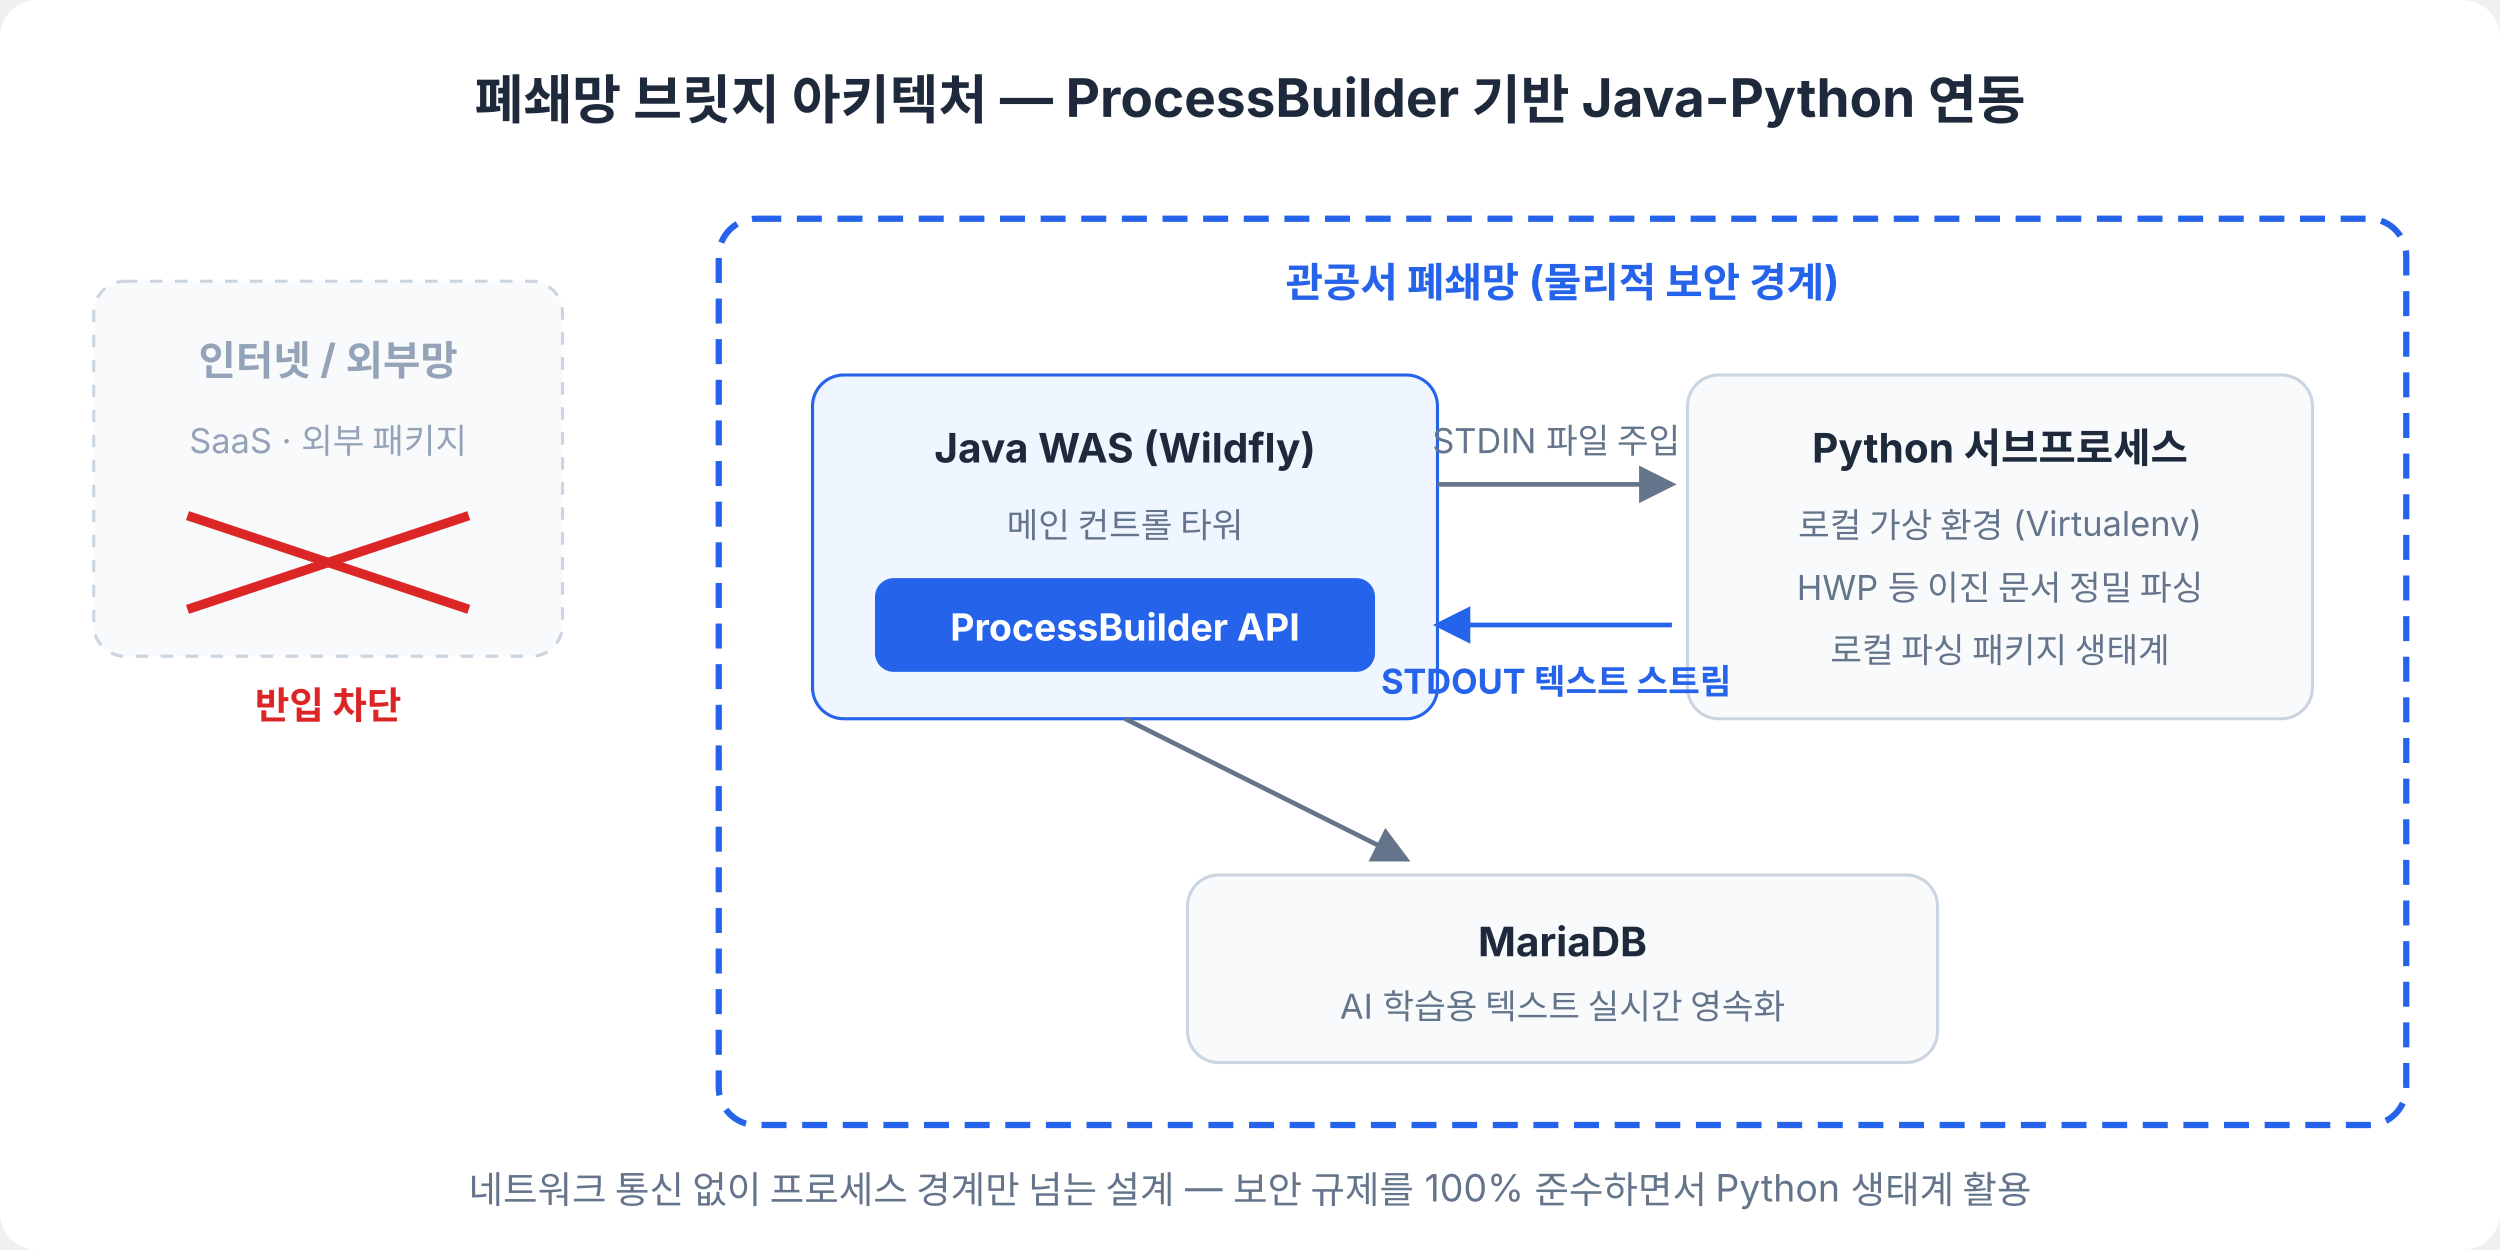
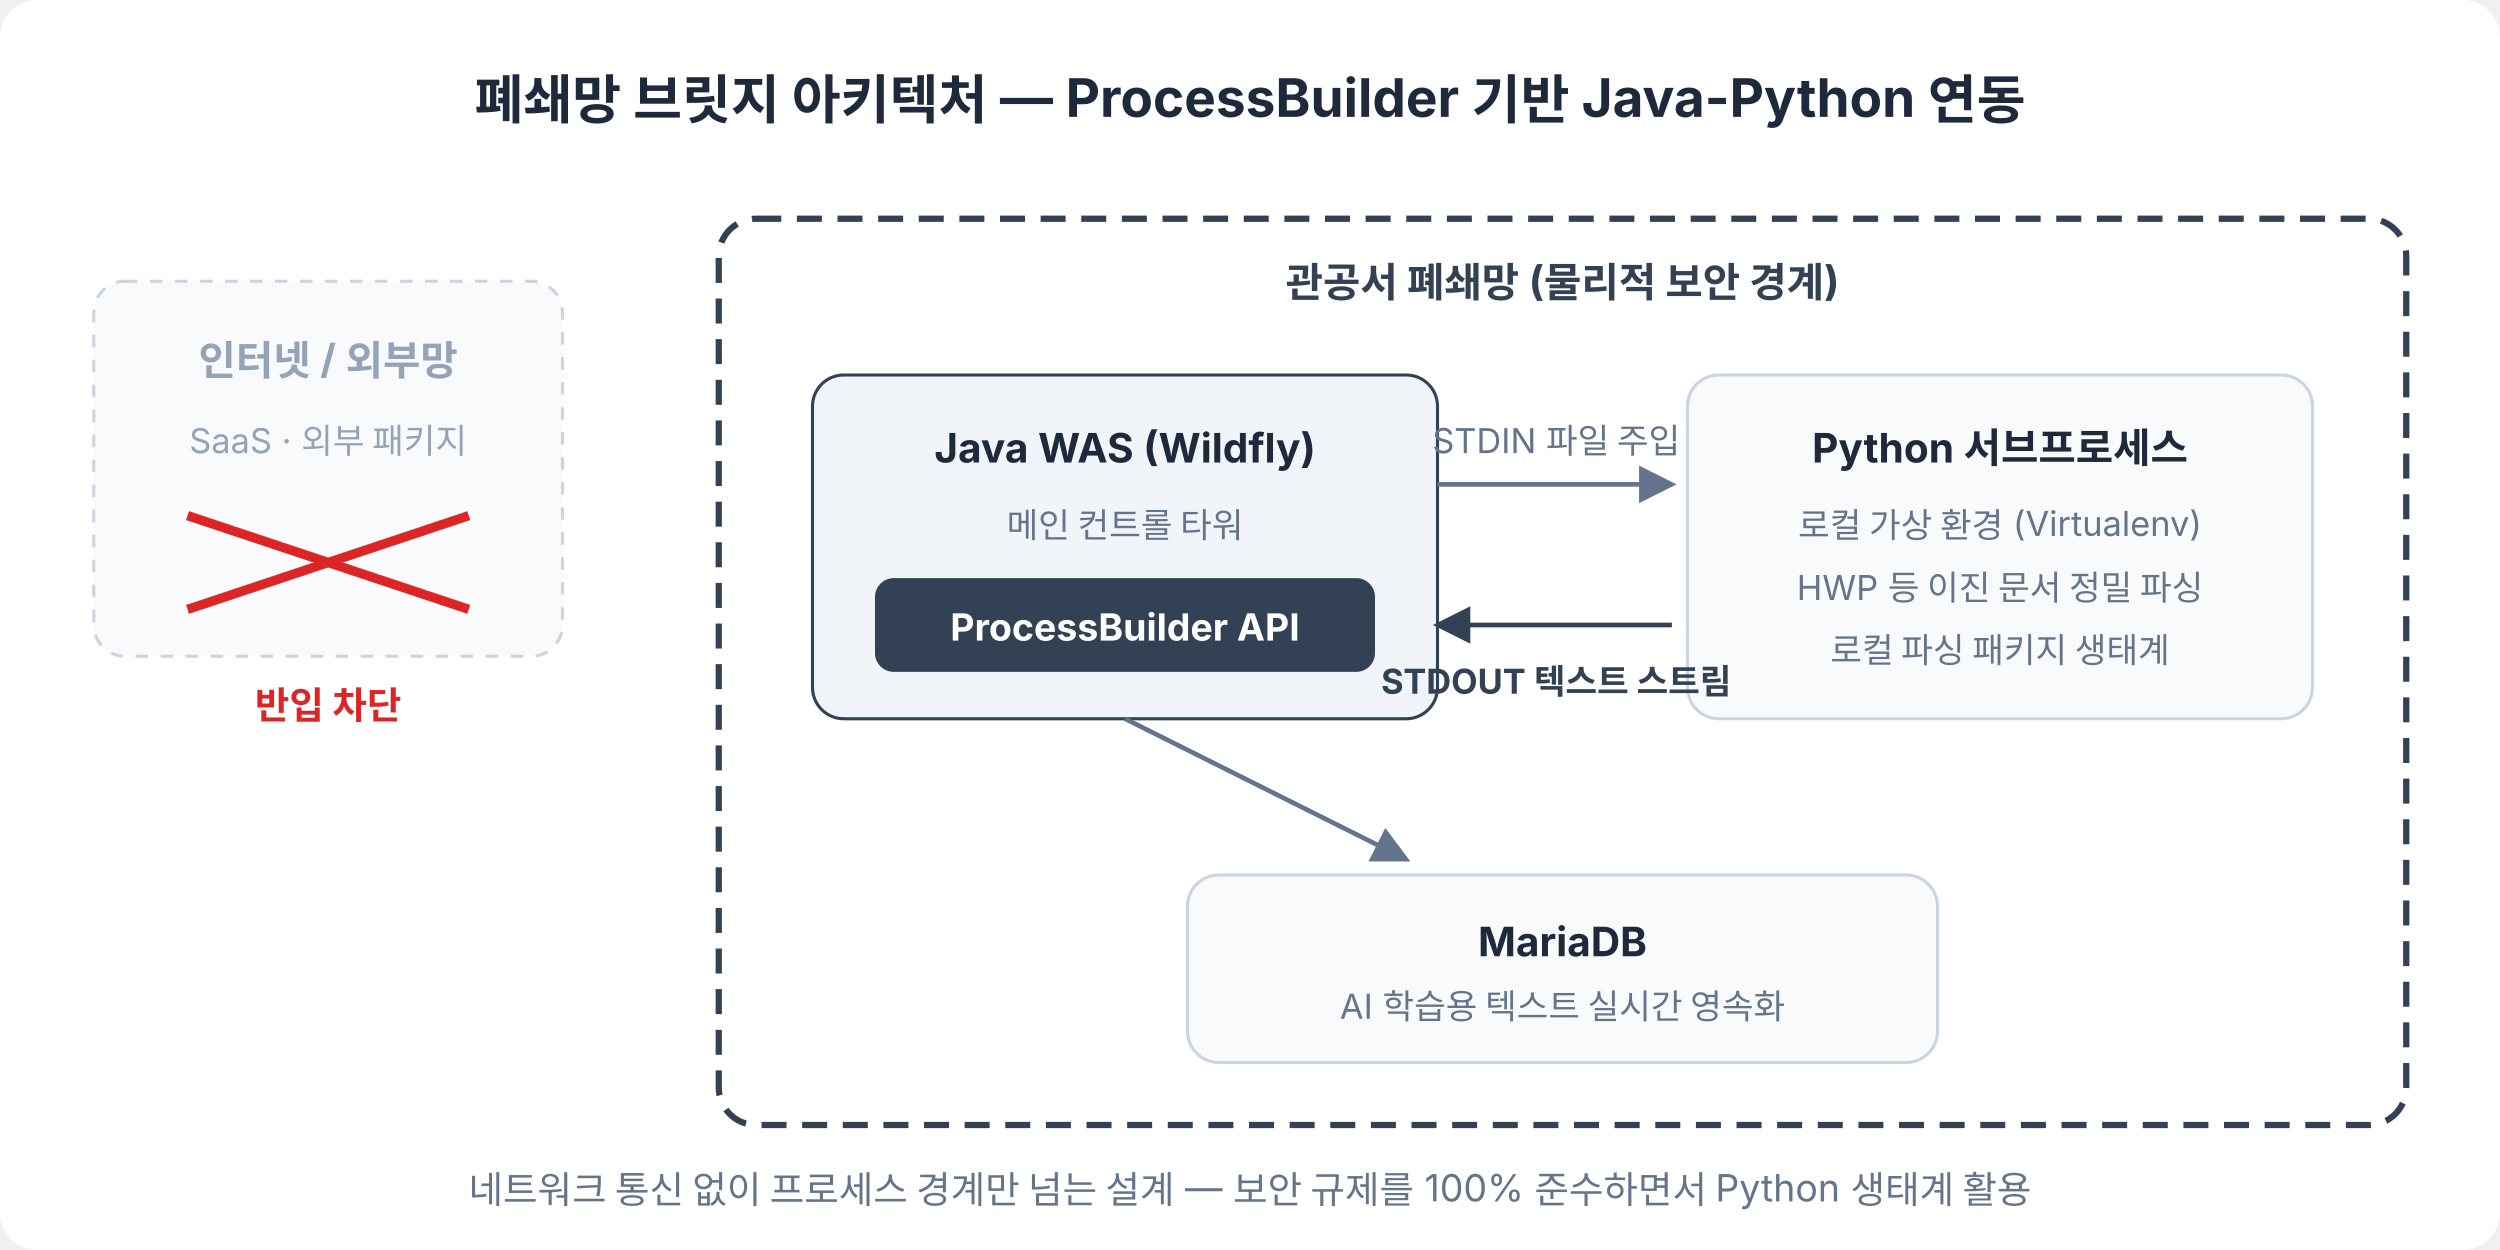
<svg xmlns="http://www.w3.org/2000/svg" viewBox="0 0 800 400" font-family="-apple-system, 'Segoe UI', 'Malgun Gothic', sans-serif">
  <defs>
    <marker id="arrow" markerWidth="8" markerHeight="8" refX="7" refY="4" orient="auto">
      <path d="M0,0 L8,4 L0,8 z" fill="#64748b" />
    </marker>
    <marker id="arrowBlue" markerWidth="8" markerHeight="8" refX="7" refY="4" orient="auto">
-       <path d="M0,0 L8,4 L0,8 z" fill="#2563eb" />
+       <path d="M0,0 L8,4 L0,8 z" fill="#334155" />
    </marker>
  </defs>
  <rect width="800" height="400" fill="#ffffff" rx="12" />
  <text x="400" y="38" text-anchor="middle" font-size="17" font-weight="bold" fill="#1e293b">폐쇄망 브릿지 아키텍처 — ProcessBuilder 기반 Java-Python 연동</text>
  <rect x="30" y="90" width="150" height="120" rx="10" fill="#f8fafc" stroke="#cbd5e1" stroke-dasharray="4,4" />
  <text x="105" y="120" text-anchor="middle" font-size="13" font-weight="bold" fill="#94a3b8">인터넷 / 외부망</text>
  <text x="105" y="145" text-anchor="middle" font-size="11" fill="#94a3b8">SaaS · 외부 패키지</text>
  <line x1="60" y1="165" x2="150" y2="195" stroke="#dc2626" stroke-width="3" />
  <line x1="150" y1="165" x2="60" y2="195" stroke="#dc2626" stroke-width="3" />
  <text x="105" y="230" text-anchor="middle" font-size="12" font-weight="bold" fill="#dc2626">반입 차단</text>
-   <rect x="230" y="70" width="540" height="290" rx="12" fill="none" stroke="#2563eb" stroke-width="2" stroke-dasharray="8,5" />
-   <text x="500" y="95" text-anchor="middle" font-size="13" font-weight="bold" fill="#2563eb">관공서 폐쇄망 (물리적 보안 경계)</text>
-   <rect x="260" y="120" width="200" height="110" rx="10" fill="#eff6ff" stroke="#2563eb" />
+   <rect x="230" y="70" width="540" height="290" rx="12" fill="none" stroke="#334155" stroke-width="2" stroke-dasharray="8,5" />
+   <text x="500" y="95" text-anchor="middle" font-size="13" font-weight="bold" fill="#334155">관공서 폐쇄망 (물리적 보안 경계)</text>
+   <rect x="260" y="120" width="200" height="110" rx="10" fill="#f1f5f9" stroke="#334155" />
  <text x="360" y="148" text-anchor="middle" font-size="13" font-weight="bold" fill="#1e293b">Java WAS (Wildfly)</text>
  <text x="360" y="172" text-anchor="middle" font-size="11" fill="#64748b">메인 컨트롤 타워</text>
-   <rect x="280" y="185" width="160" height="30" rx="6" fill="#2563eb" />
+   <rect x="280" y="185" width="160" height="30" rx="6" fill="#334155" />
  <text x="360" y="205" text-anchor="middle" font-size="12" font-weight="bold" fill="#ffffff">ProcessBuilder API</text>
  <rect x="540" y="120" width="200" height="110" rx="10" fill="#f8fafc" stroke="#cbd5e1" />
  <text x="640" y="148" text-anchor="middle" font-size="13" font-weight="bold" fill="#1e293b">Python 서브프로세스</text>
  <text x="640" y="172" text-anchor="middle" font-size="11" fill="#64748b">로컬 가상 환경 (Virtualenv)</text>
  <text x="640" y="192" text-anchor="middle" font-size="11" fill="#64748b">HWP 등 이진 문서 정밀 파싱</text>
  <text x="640" y="212" text-anchor="middle" font-size="11" fill="#64748b">로컬 파싱 패키지 생태계</text>
  <line x1="460" y1="155" x2="535" y2="155" stroke="#64748b" stroke-width="1.5" marker-end="url(#arrow)" />
  <text x="498" y="145" text-anchor="middle" font-size="11" fill="#64748b">STDIN 파일 주입</text>
-   <line x1="535" y1="200" x2="460" y2="200" stroke="#2563eb" stroke-width="1.5" marker-end="url(#arrowBlue)" />
-   <text x="498" y="222" text-anchor="middle" font-size="11" fill="#2563eb" font-weight="bold">STDOUT 텍스트 스트림</text>
+   <line x1="535" y1="200" x2="460" y2="200" stroke="#334155" stroke-width="1.5" marker-end="url(#arrowBlue)" />
+   <text x="498" y="222" text-anchor="middle" font-size="11" fill="#334155" font-weight="bold">STDOUT 텍스트 스트림</text>
  <rect x="380" y="280" width="240" height="60" rx="10" fill="#f8fafc" stroke="#cbd5e1" />
  <text x="500" y="306" text-anchor="middle" font-size="13" font-weight="bold" fill="#1e293b">MariaDB</text>
  <text x="500" y="326" text-anchor="middle" font-size="11" fill="#64748b">AI 학습용 텍스트 실시간 영속화</text>
  <line x1="360" y1="230" x2="450" y2="275" stroke="#64748b" stroke-width="1.5" marker-end="url(#arrow)" />
  <text x="400" y="385" text-anchor="middle" font-size="12" fill="#64748b">네트워크 통신 없이 프로세스 경계만 넘는 설계 — 보안 규제를 100% 준수하면서 Python 생태계 활용</text>
</svg>
